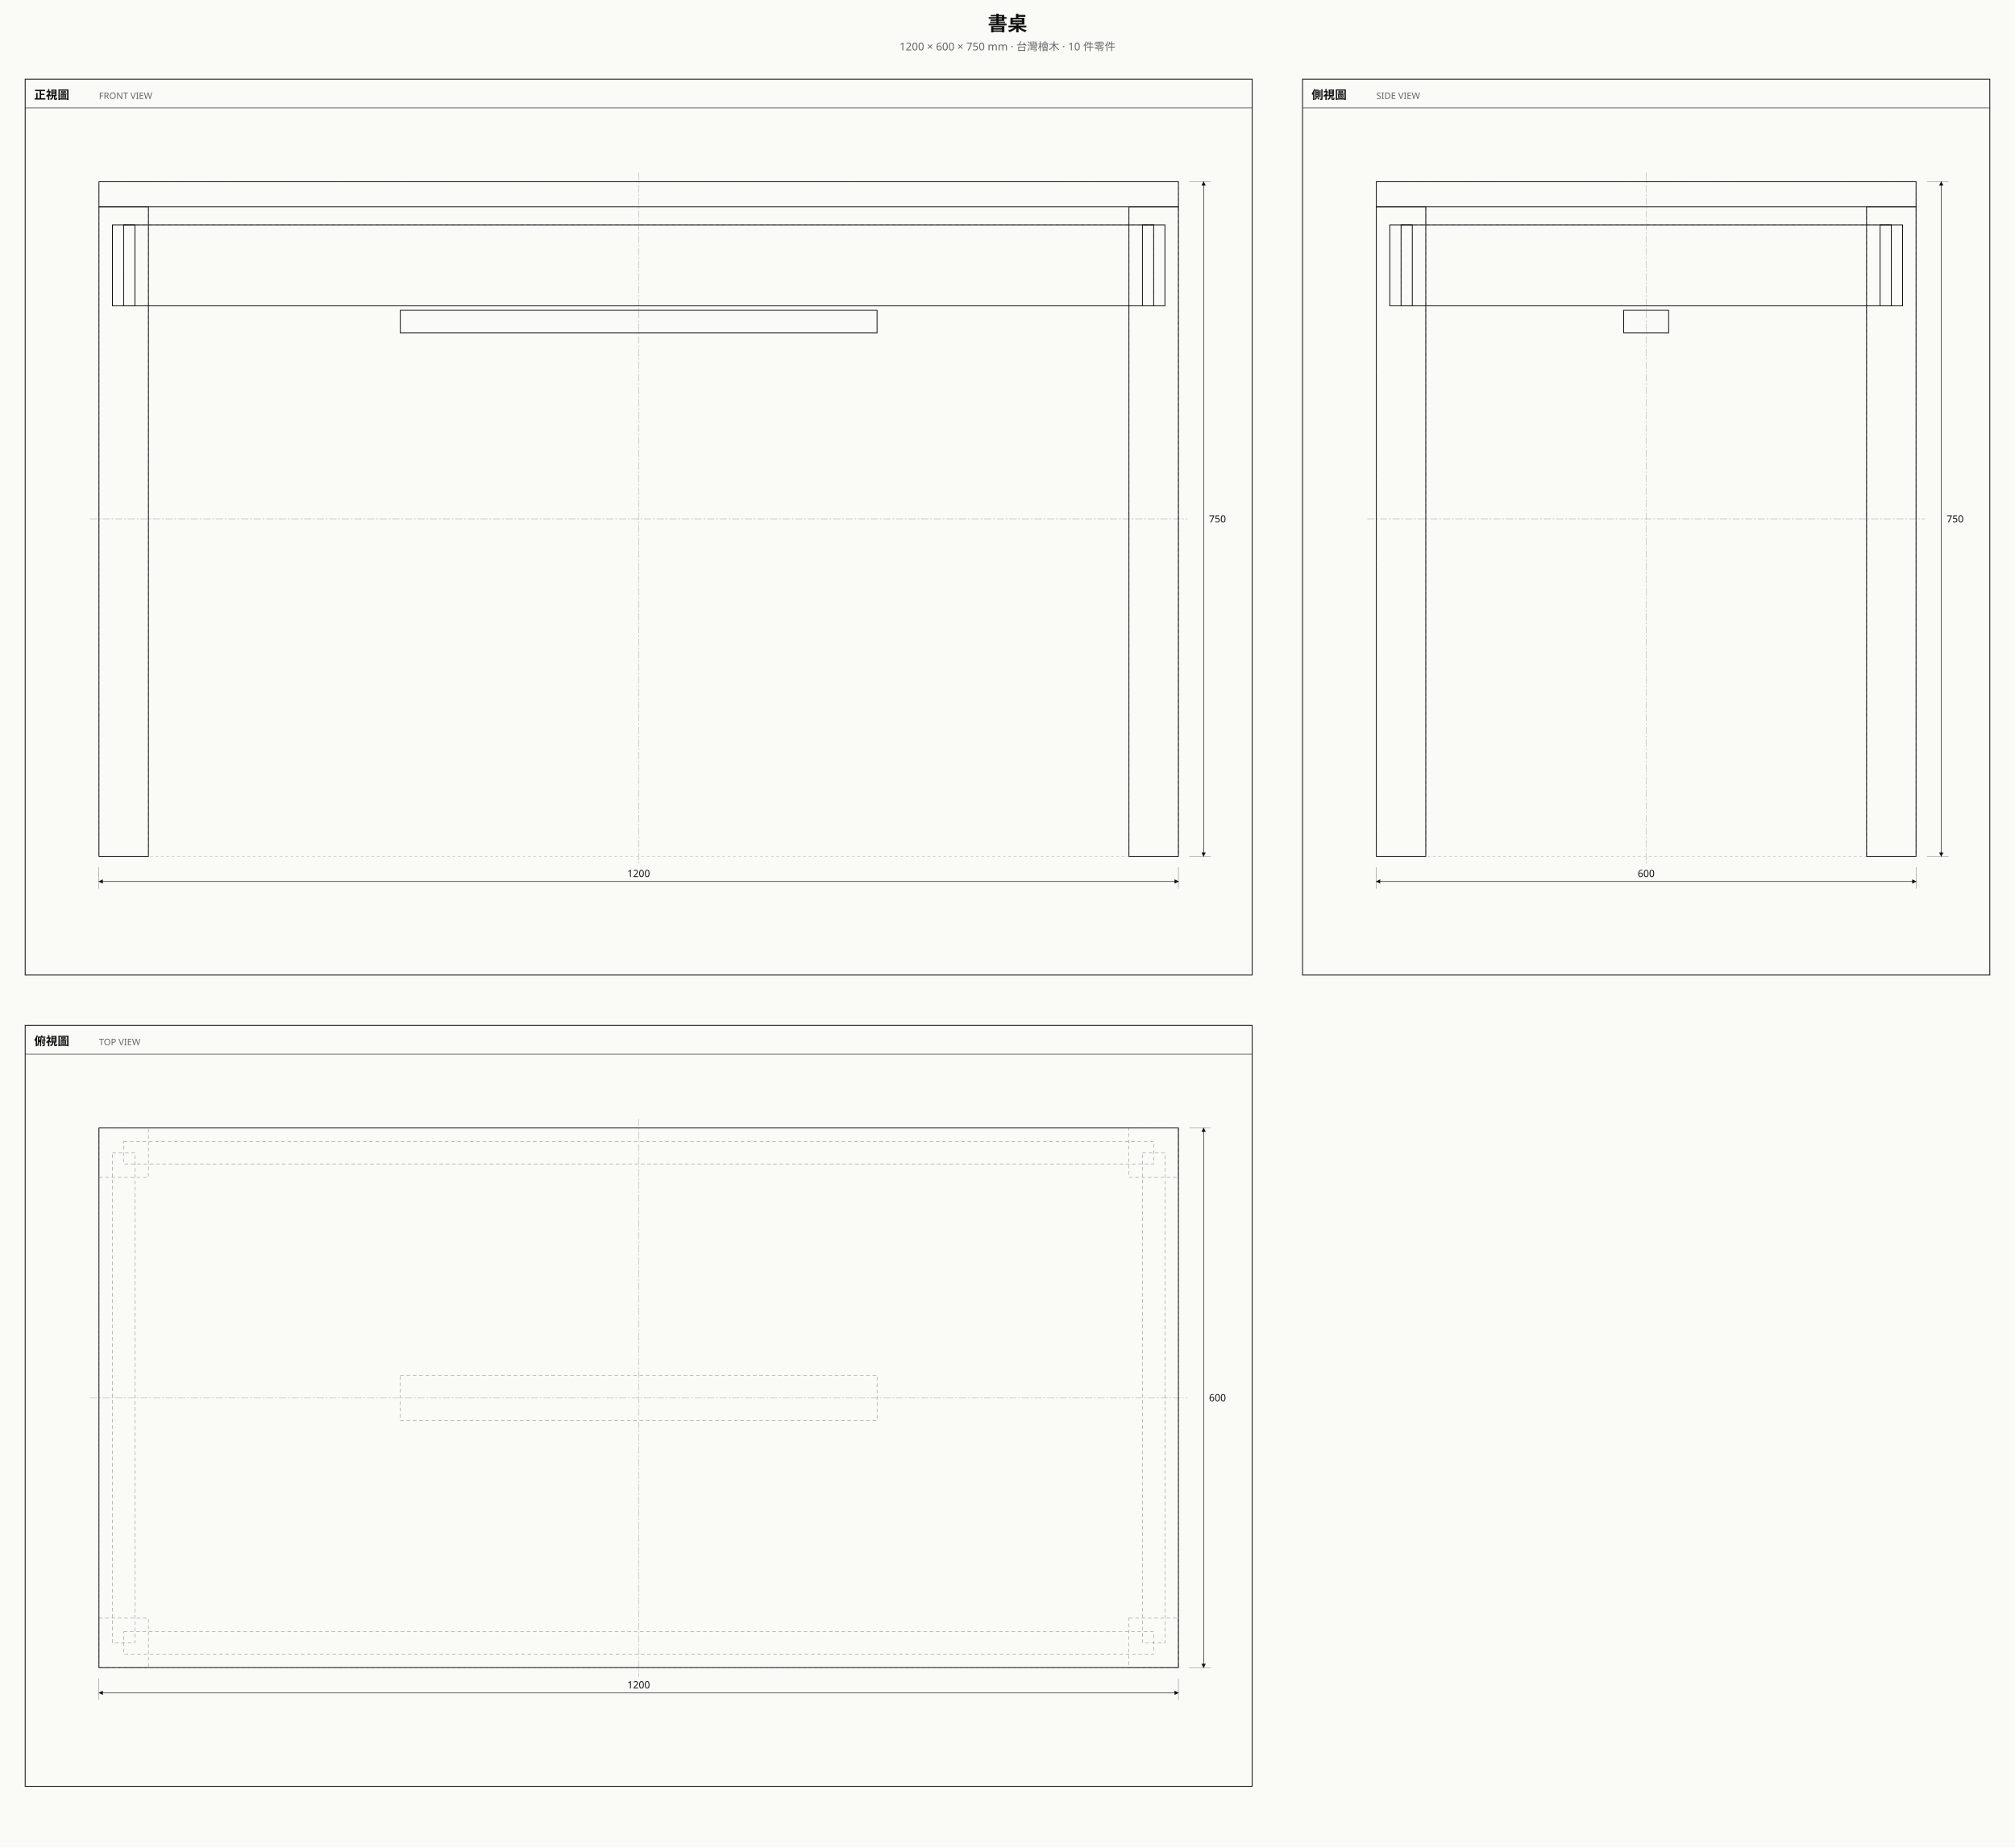
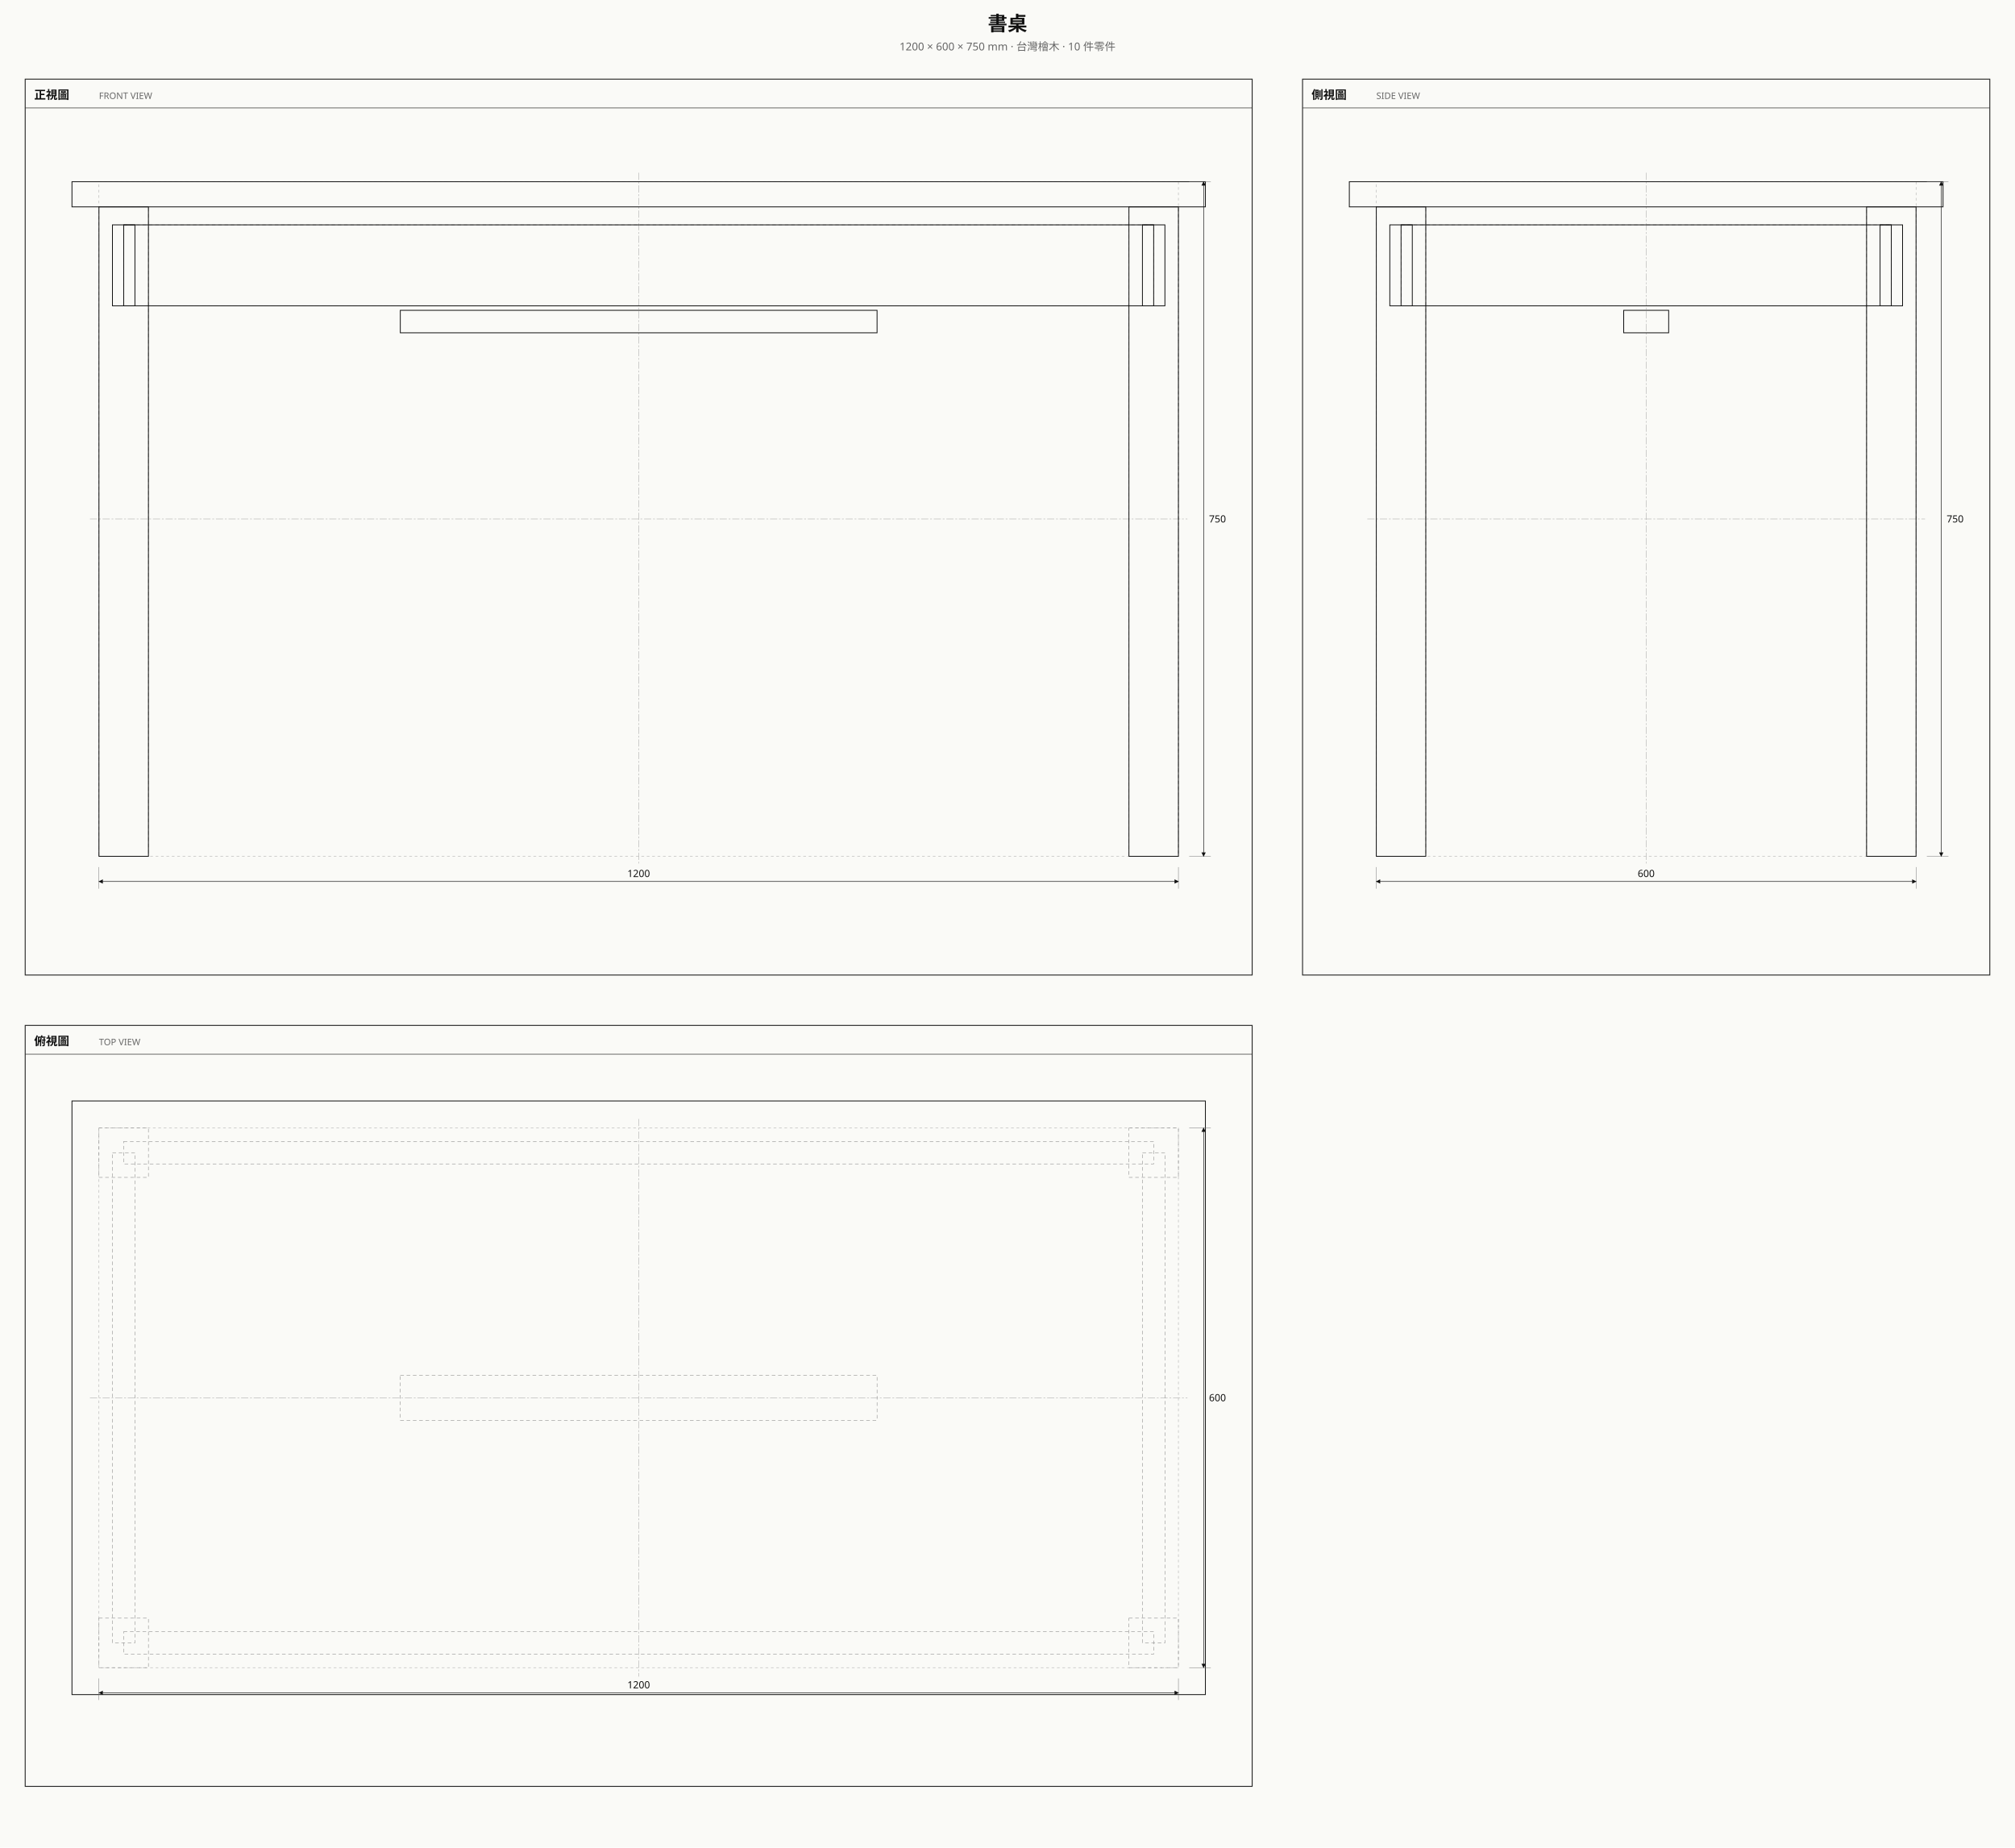
<svg xmlns="http://www.w3.org/2000/svg" viewBox="-20 -10 2240 2054" width="2240">
  <defs>
    <marker id="arr-front" viewBox="0 0 10 10" refX="9" refY="5" markerWidth="8" markerHeight="8" orient="auto-start-reverse">
      <path d="M 0 0 L 10 5 L 0 10 z" fill="#111" />
    </marker>
    <marker id="arr-side" viewBox="0 0 10 10" refX="9" refY="5" markerWidth="8" markerHeight="8" orient="auto-start-reverse">
      <path d="M 0 0 L 10 5 L 0 10 z" fill="#111" />
    </marker>
    <marker id="arr-top" viewBox="0 0 10 10" refX="9" refY="5" markerWidth="8" markerHeight="8" orient="auto-start-reverse">
      <path d="M 0 0 L 10 5 L 0 10 z" fill="#111" />
    </marker>
  </defs>
  <rect x="-20" y="-10" width="2240" height="2054" fill="#fafaf7" />
  <text x="1100" y="24" text-anchor="middle" font-size="22" font-weight="700" fill="#111" font-family="sans-serif">書桌</text>
  <text x="1100" y="46" text-anchor="middle" font-size="12" fill="#666" font-family="sans-serif">1200 × 600 × 750 mm · 台灣檜木 · 10 件零件</text>
  <g transform="translate(0, 70)">
    <g transform="translate(690.0, 872.0)">
      <rect x="-682.0" y="-864.0" width="1364.0" height="996.0" fill="none" stroke="#222" stroke-width="1" />
      <line x1="-682.0" y1="-832.0" x2="682.0" y2="-832.0" stroke="#222" stroke-width="0.6" />
      <text x="-672.0" y="-842.0" font-size="13" font-weight="700" fill="#111" font-family="sans-serif">正視圖</text>
      <text x="-600.0" y="-842.0" font-size="10" fill="#666" font-family="sans-serif">FRONT VIEW</text>
      <g stroke="#888" stroke-width="0.5" stroke-dasharray="8 2 2 2" opacity="0.7">
        <line x1="0" y1="-760.0" x2="0" y2="10.0" />
        <line x1="-610.0" y1="-375.0" x2="610.0" y2="-375.0" />
      </g>
      <rect x="-600.0" y="-750.0" width="1200.0" height="750.0" fill="none" stroke="#999" stroke-dasharray="3 3" stroke-width="0.5" opacity="0.8" />
      <rect x="-572.5" y="-702.0" width="1145.0" height="90.0" fill="none" stroke="#888" stroke-width="0.5" stroke-dasharray="4 3" />
      <rect x="-600.0" y="-722.0" width="55.0" height="722.0" fill="none" stroke="#888" stroke-width="0.5" stroke-dasharray="4 3" />
      <rect x="545.0" y="-722.0" width="55.0" height="722.0" fill="none" stroke="#888" stroke-width="0.5" stroke-dasharray="4 3" />
      <rect x="-265.0" y="-607.0" width="530.0" height="25.0" fill="none" stroke="#111" stroke-width="0.9" />
      <rect x="-585.0" y="-702.0" width="25.0" height="90.0" fill="none" stroke="#111" stroke-width="0.9" />
      <rect x="560.0" y="-702.0" width="25.0" height="90.0" fill="none" stroke="#111" stroke-width="0.9" />
      <rect x="-572.5" y="-702.0" width="1145.0" height="90.0" fill="none" stroke="#111" stroke-width="0.9" />
-       <rect x="-600.0" y="-750.0" width="1200.0" height="28.0" fill="none" stroke="#111" stroke-width="0.9" />
      <rect x="-600.0" y="-722.0" width="55.0" height="722.0" fill="none" stroke="#111" stroke-width="0.9" />
      <rect x="545.0" y="-722.0" width="55.0" height="722.0" fill="none" stroke="#111" stroke-width="0.9" />
+       <rect x="-630.0" y="-750.0" width="1260.0" height="28.0" fill="none" stroke="#111" stroke-width="0.9" />
      <g stroke="#111" fill="#111" stroke-width="0.6" font-family="sans-serif">
        <line x1="-600.0" y1="12.0" x2="-600.0" y2="36.0" stroke-width="0.4" stroke="#666" />
        <line x1="600.0" y1="12.0" x2="600.0" y2="36.0" stroke-width="0.4" stroke="#666" />
        <line x1="-600.0" y1="28.0" x2="600.0" y2="28.0" marker-start="url(#arr-front)" marker-end="url(#arr-front)" />
        <text x="0" y="23.0" text-anchor="middle" font-size="11" stroke="none">1200</text>
      </g>
      <g stroke="#111" fill="#111" stroke-width="0.6" font-family="sans-serif">
        <line x1="612.0" y1="-750.0" x2="636.0" y2="-750.0" stroke-width="0.4" stroke="#666" />
        <line x1="612.0" y1="0.0" x2="636.0" y2="0.0" stroke-width="0.4" stroke="#666" />
        <line x1="628.0" y1="-750.0" x2="628.0" y2="0.0" marker-start="url(#arr-front)" marker-end="url(#arr-front)" />
        <text x="634.0" y="-375.0" text-anchor="start" dominant-baseline="middle" font-size="11" stroke="none">750</text>
      </g>
    </g>
    <g transform="translate(1420, 0)">
      <g transform="translate(390.0, 872.0)">
        <rect x="-382.0" y="-864.0" width="764.0" height="996.0" fill="none" stroke="#222" stroke-width="1" />
        <line x1="-382.0" y1="-832.0" x2="382.0" y2="-832.0" stroke="#222" stroke-width="0.6" />
        <text x="-372.0" y="-842.0" font-size="13" font-weight="700" fill="#111" font-family="sans-serif">側視圖</text>
        <text x="-300.0" y="-842.0" font-size="10" fill="#666" font-family="sans-serif">SIDE VIEW</text>
        <g stroke="#888" stroke-width="0.5" stroke-dasharray="8 2 2 2" opacity="0.7">
          <line x1="0" y1="-760.0" x2="0" y2="10.0" />
          <line x1="-310.0" y1="-375.0" x2="310.0" y2="-375.0" />
        </g>
        <rect x="-300.0" y="-750.0" width="600.0" height="750.0" fill="none" stroke="#999" stroke-dasharray="3 3" stroke-width="0.5" opacity="0.8" />
        <rect x="-272.5" y="-702.0" width="545.0" height="90.0" fill="none" stroke="#888" stroke-width="0.5" stroke-dasharray="4 3" />
        <rect x="-300.0" y="-722.0" width="55.0" height="722.0" fill="none" stroke="#888" stroke-width="0.5" stroke-dasharray="4 3" />
        <rect x="245.0" y="-722.0" width="55.0" height="722.0" fill="none" stroke="#888" stroke-width="0.5" stroke-dasharray="4 3" />
        <rect x="-25.0" y="-607.0" width="50.0" height="25.0" fill="none" stroke="#111" stroke-width="0.9" />
        <rect x="-285.0" y="-702.0" width="25.0" height="90.0" fill="none" stroke="#111" stroke-width="0.9" />
        <rect x="260.0" y="-702.0" width="25.0" height="90.0" fill="none" stroke="#111" stroke-width="0.9" />
        <rect x="-272.5" y="-702.0" width="545.0" height="90.0" fill="none" stroke="#111" stroke-width="0.9" />
-         <rect x="-300.0" y="-750.0" width="600.0" height="28.0" fill="none" stroke="#111" stroke-width="0.9" />
        <rect x="-300.0" y="-722.0" width="55.0" height="722.0" fill="none" stroke="#111" stroke-width="0.9" />
        <rect x="245.0" y="-722.0" width="55.0" height="722.0" fill="none" stroke="#111" stroke-width="0.9" />
+         <rect x="-330.0" y="-750.0" width="660.0" height="28.0" fill="none" stroke="#111" stroke-width="0.9" />
        <g stroke="#111" fill="#111" stroke-width="0.6" font-family="sans-serif">
          <line x1="-300.0" y1="12.0" x2="-300.0" y2="36.0" stroke-width="0.4" stroke="#666" />
          <line x1="300.0" y1="12.0" x2="300.0" y2="36.0" stroke-width="0.4" stroke="#666" />
          <line x1="-300.0" y1="28.0" x2="300.0" y2="28.0" marker-start="url(#arr-side)" marker-end="url(#arr-side)" />
          <text x="0" y="23.0" text-anchor="middle" font-size="11" stroke="none">600</text>
        </g>
        <g stroke="#111" fill="#111" stroke-width="0.6" font-family="sans-serif">
          <line x1="312.0" y1="-750.0" x2="336.0" y2="-750.0" stroke-width="0.4" stroke="#666" />
          <line x1="312.0" y1="0.0" x2="336.0" y2="0.0" stroke-width="0.4" stroke="#666" />
          <line x1="328.0" y1="-750.0" x2="328.0" y2="0.0" marker-start="url(#arr-side)" marker-end="url(#arr-side)" />
          <text x="334.0" y="-375.0" text-anchor="start" dominant-baseline="middle" font-size="11" stroke="none">750</text>
        </g>
      </g>
    </g>
    <g transform="translate(0, 1052)">
      <g transform="translate(690.0, 422.0)">
        <rect x="-682.0" y="-414.0" width="1364.0" height="846.0" fill="none" stroke="#222" stroke-width="1" />
        <line x1="-682.0" y1="-382.0" x2="682.0" y2="-382.0" stroke="#222" stroke-width="0.6" />
        <text x="-672.0" y="-392.0" font-size="13" font-weight="700" fill="#111" font-family="sans-serif">俯視圖</text>
        <text x="-600.0" y="-392.0" font-size="10" fill="#666" font-family="sans-serif">TOP VIEW</text>
        <g stroke="#888" stroke-width="0.5" stroke-dasharray="8 2 2 2" opacity="0.7">
          <line x1="0" y1="-310.0" x2="0" y2="310.0" />
          <line x1="-610.0" y1="0.0" x2="610.0" y2="0.0" />
        </g>
        <rect x="-600.0" y="-300.0" width="1200.0" height="600.0" fill="none" stroke="#999" stroke-dasharray="3 3" stroke-width="0.5" opacity="0.8" />
        <rect x="-265.0" y="-25.0" width="530.0" height="50.0" fill="none" stroke="#888" stroke-width="0.5" stroke-dasharray="4 3" />
        <rect x="-572.5" y="-285.0" width="1145.0" height="25.0" fill="none" stroke="#888" stroke-width="0.5" stroke-dasharray="4 3" />
        <rect x="-572.5" y="260.0" width="1145.0" height="25.0" fill="none" stroke="#888" stroke-width="0.5" stroke-dasharray="4 3" />
        <rect x="-585.0" y="-272.5" width="25.0" height="545.0" fill="none" stroke="#888" stroke-width="0.5" stroke-dasharray="4 3" />
        <rect x="560.0" y="-272.5" width="25.0" height="545.0" fill="none" stroke="#888" stroke-width="0.5" stroke-dasharray="4 3" />
        <rect x="-600.0" y="-300.0" width="55.0" height="55.0" fill="none" stroke="#888" stroke-width="0.5" stroke-dasharray="4 3" />
        <rect x="545.0" y="-300.0" width="55.0" height="55.0" fill="none" stroke="#888" stroke-width="0.5" stroke-dasharray="4 3" />
        <rect x="-600.0" y="245.0" width="55.0" height="55.0" fill="none" stroke="#888" stroke-width="0.5" stroke-dasharray="4 3" />
        <rect x="545.0" y="245.0" width="55.0" height="55.0" fill="none" stroke="#888" stroke-width="0.5" stroke-dasharray="4 3" />
-         <rect x="-600.0" y="-300.0" width="1200.0" height="600.0" fill="none" stroke="#111" stroke-width="0.9" />
+         <rect x="-630.0" y="-330.0" width="1260.0" height="660.0" fill="none" stroke="#111" stroke-width="0.9" />
        <g stroke="#111" fill="#111" stroke-width="0.6" font-family="sans-serif">
          <line x1="-600.0" y1="312.0" x2="-600.0" y2="336.0" stroke-width="0.4" stroke="#666" />
          <line x1="600.0" y1="312.0" x2="600.0" y2="336.0" stroke-width="0.4" stroke="#666" />
          <line x1="-600.0" y1="328.0" x2="600.0" y2="328.0" marker-start="url(#arr-top)" marker-end="url(#arr-top)" />
          <text x="0" y="323.0" text-anchor="middle" font-size="11" stroke="none">1200</text>
        </g>
        <g stroke="#111" fill="#111" stroke-width="0.6" font-family="sans-serif">
          <line x1="612.0" y1="-300.0" x2="636.0" y2="-300.0" stroke-width="0.4" stroke="#666" />
          <line x1="612.0" y1="300.0" x2="636.0" y2="300.0" stroke-width="0.4" stroke="#666" />
          <line x1="628.0" y1="-300.0" x2="628.0" y2="300.0" marker-start="url(#arr-top)" marker-end="url(#arr-top)" />
          <text x="634.0" y="0.0" text-anchor="start" dominant-baseline="middle" font-size="11" stroke="none">600</text>
        </g>
      </g>
    </g>
  </g>
</svg>
